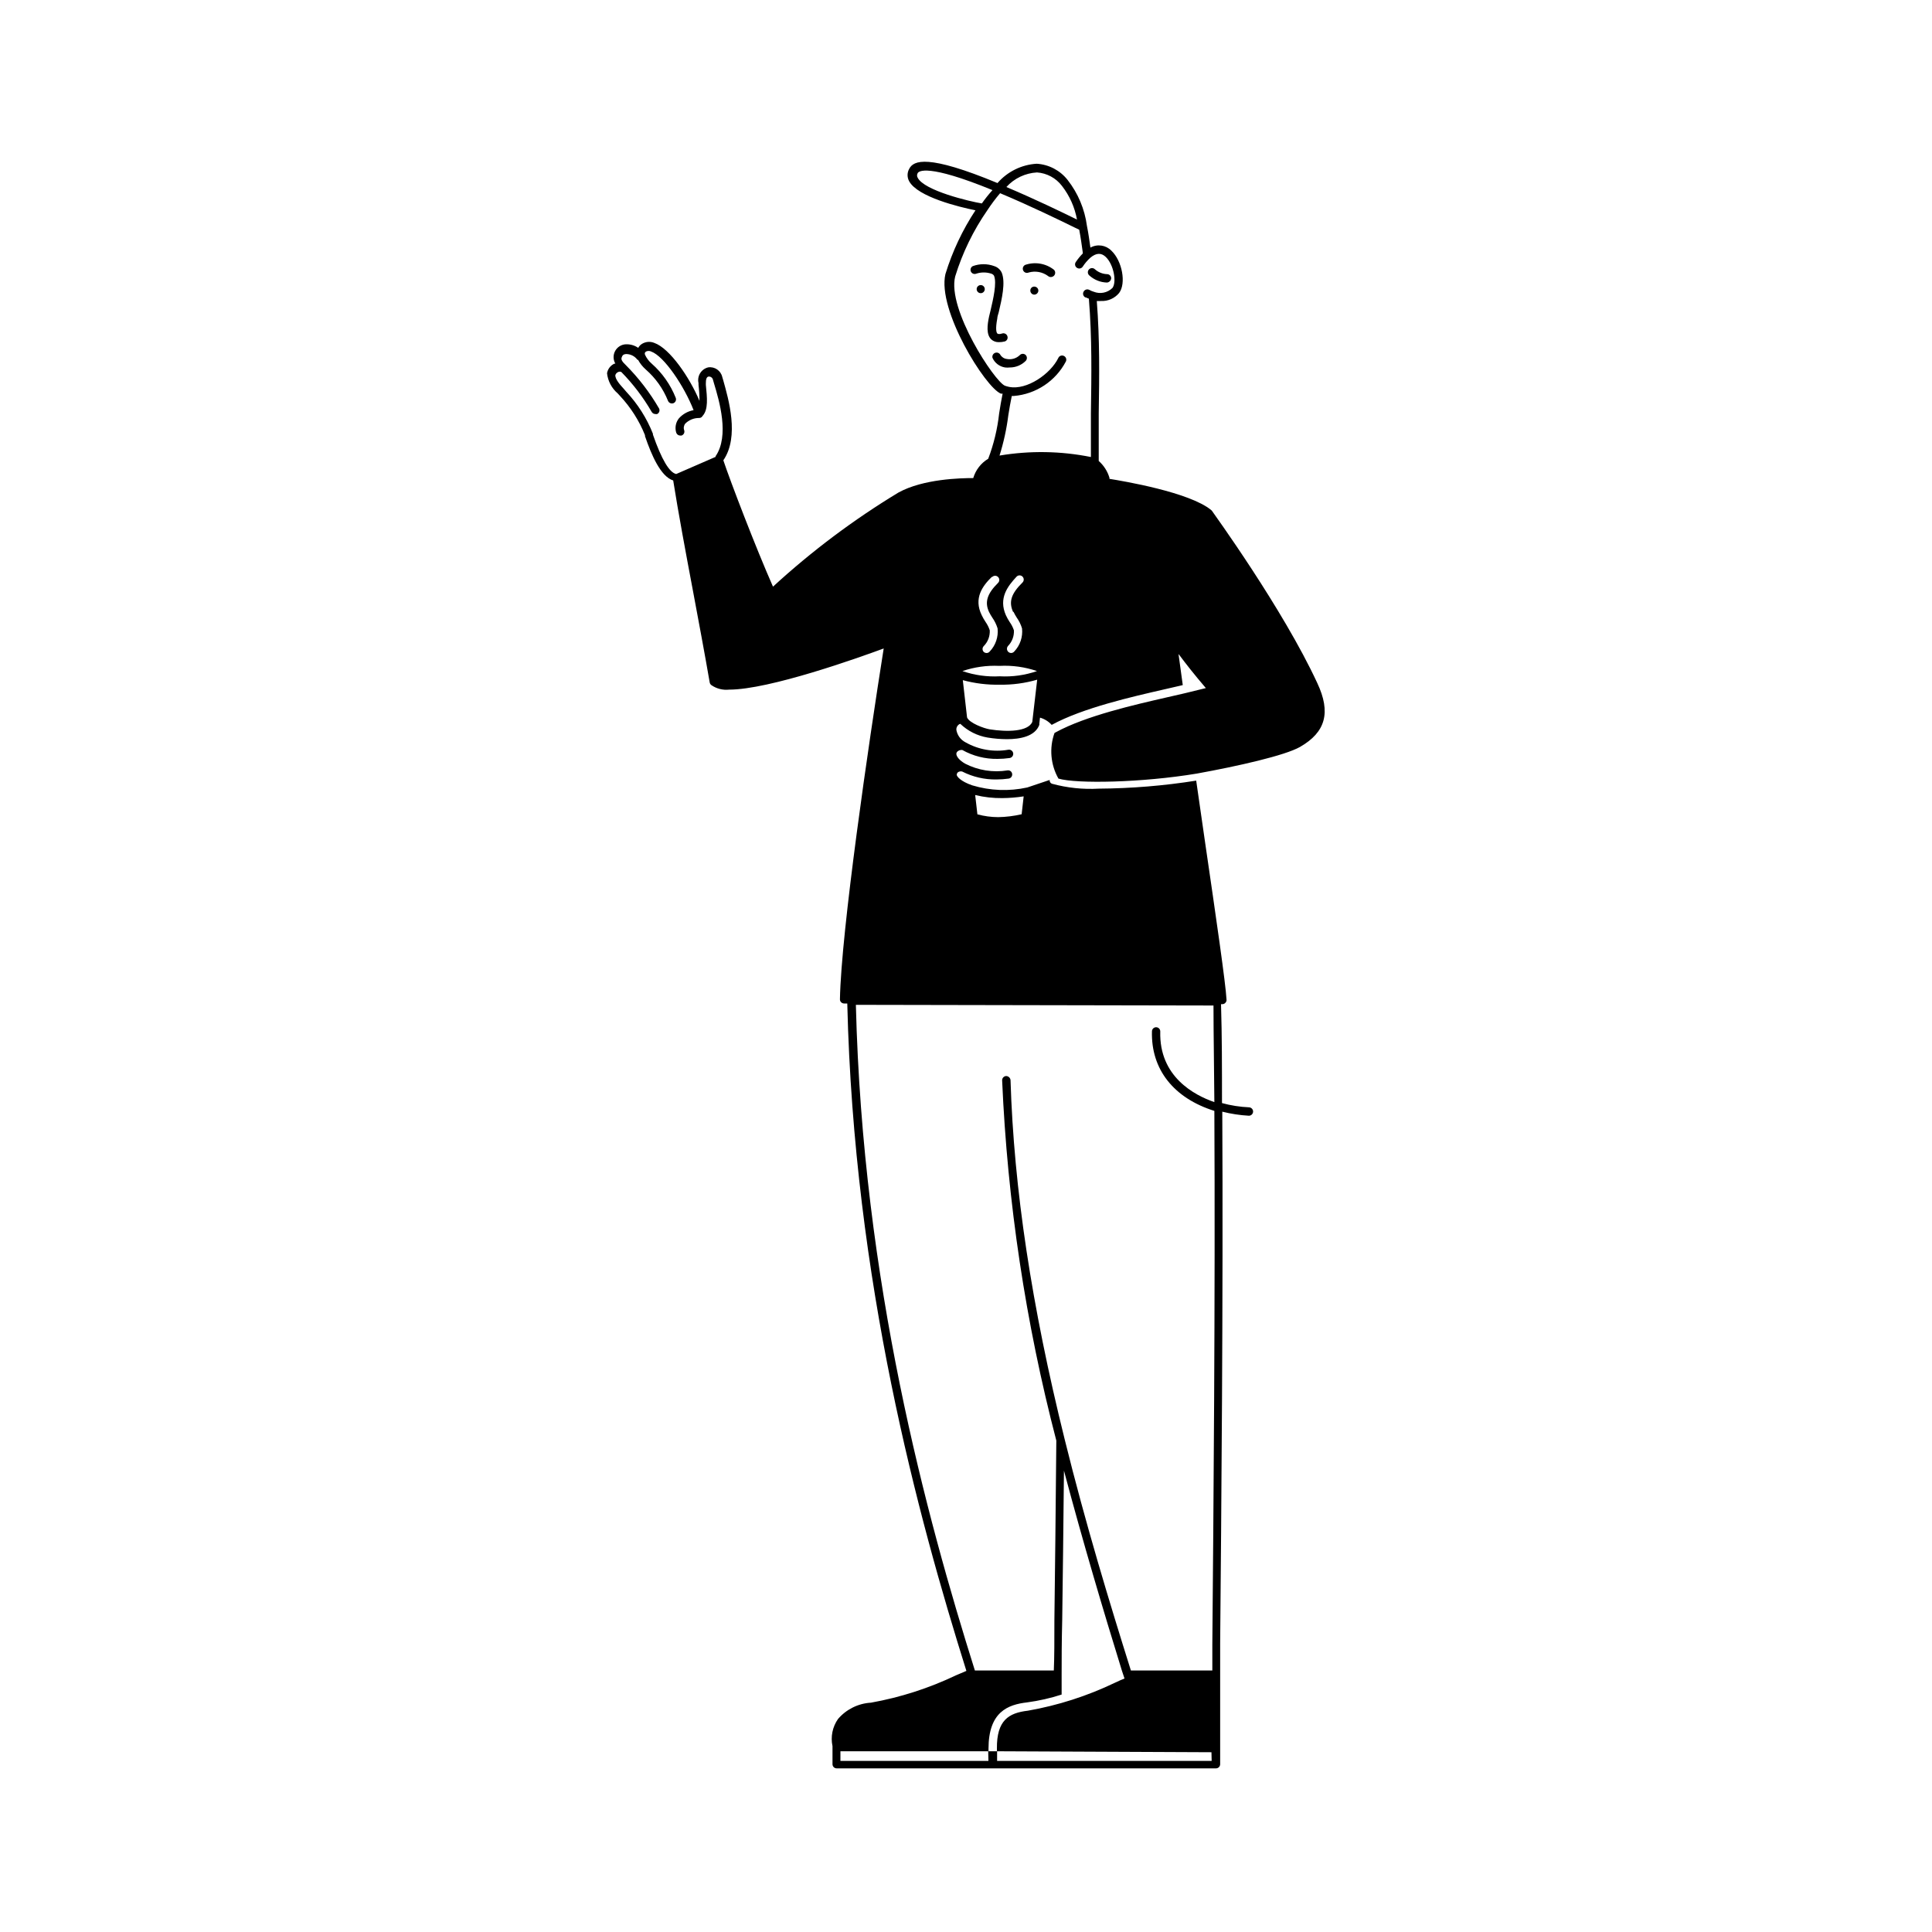
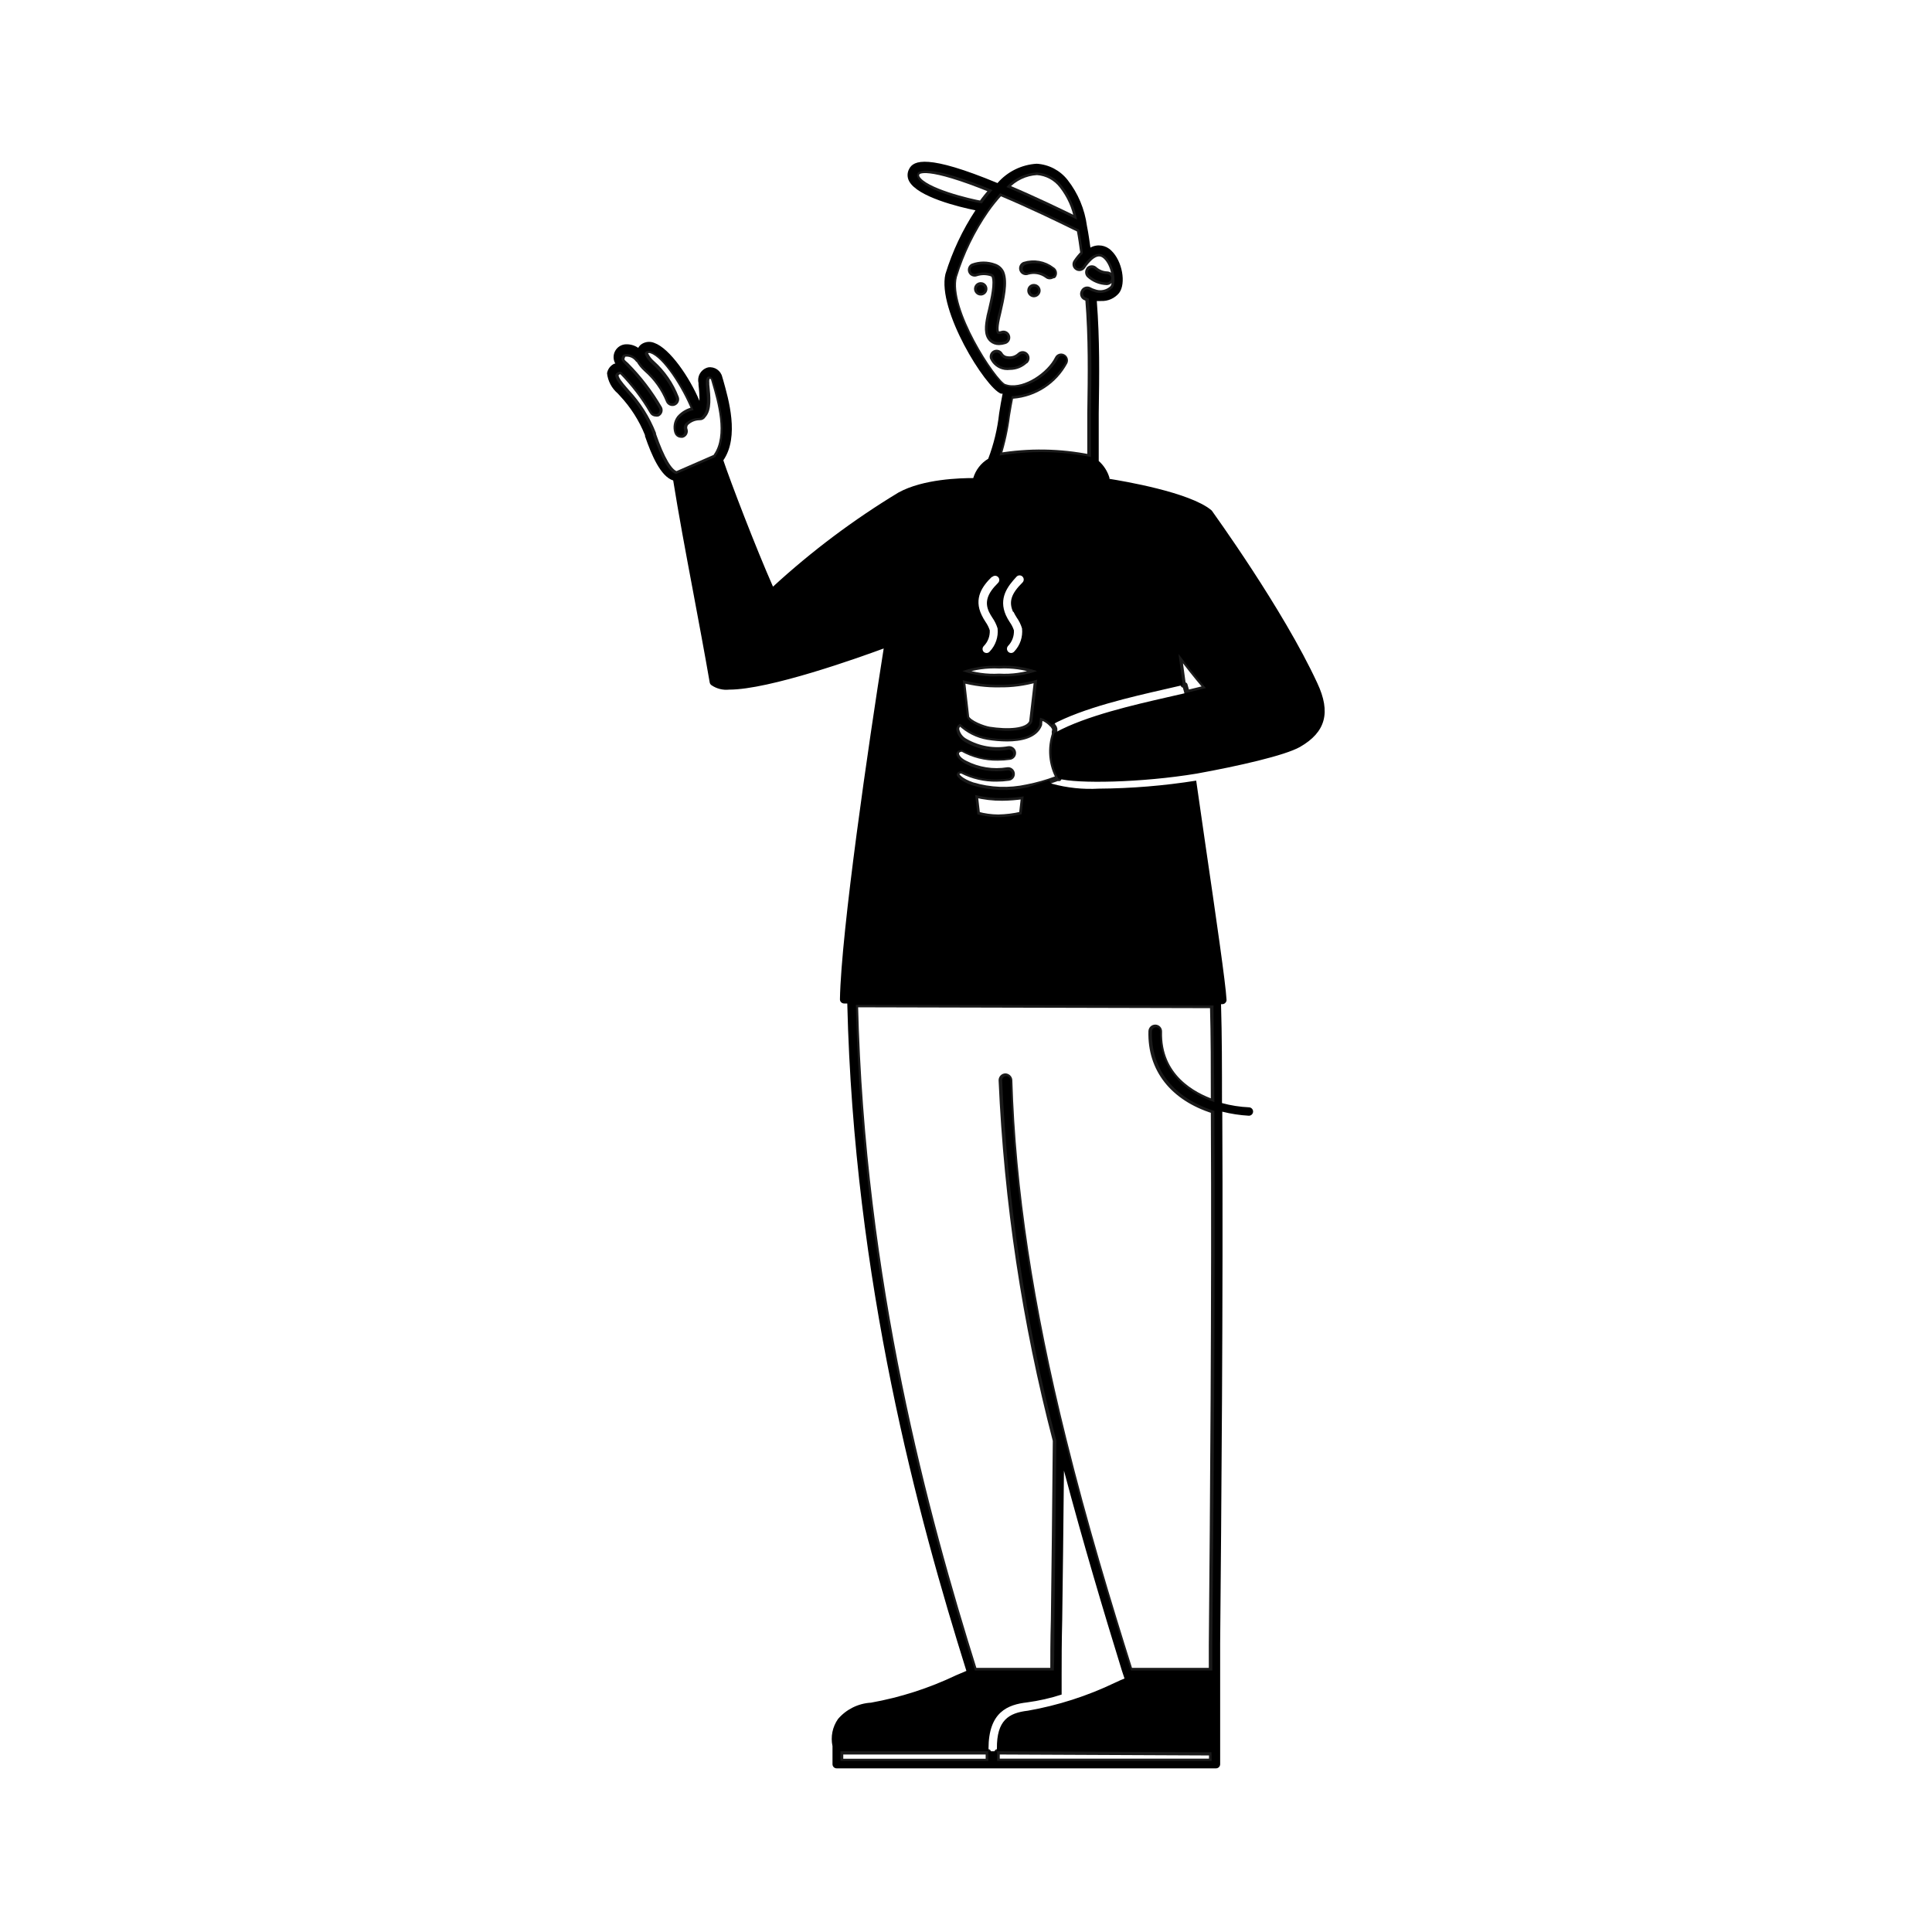
<svg xmlns="http://www.w3.org/2000/svg" id="Layer_1" data-name="Layer 1" viewBox="0 0 200 200">
  <defs>
-     <style>.cls-1{fill:none;}</style>
+     <style>.cls-1{fill:none;stroke:#1a1a1a;stroke-width:0.55;stroke-linejoin:round;stroke-linecap:round;}</style>
  </defs>
  <path class="cls-1" d="M100.87,172.93H109c0-1.36,0-3.11.06-5.2.06-4.83.14-11.38.2-18.6h0a178.68,178.68,0,0,1-5.61-37.3.44.44,0,0,1,.42-.44.47.47,0,0,1,.45.42c.34,11.22,2.18,23.39,5.61,37.21,2.16,8.74,4.67,17,6.85,23.91h8.43l0-2.65c.12-13.5.31-36.05.21-55.28-4.22-1.33-6.57-4.31-6.46-8.24a.43.43,0,0,1,.44-.42.43.43,0,0,1,.42.44c-.13,4.67,3.52,6.59,5.6,7.31,0-3.49,0-6.86-.09-10L88.55,104C89.25,132.75,95.88,157.05,100.87,172.93Z" />
  <path class="cls-1" d="M107.3,69.47a10.32,10.32,0,0,0-3.86-.54,10.36,10.36,0,0,0-3.86.54,10.14,10.14,0,0,0,3.86.54A10.1,10.1,0,0,0,107.3,69.47Z" />
  <path class="cls-1" d="M102.68,19.68c-6.78-2.75-7.64-2-7.74-1.76a.46.46,0,0,0,0,.48c.73,1.34,5.41,2.45,6.63,2.66A14.8,14.8,0,0,1,102.68,19.68Z" />
  <path class="cls-1" d="M109.93,19.24a3.56,3.56,0,0,0-2.58-1.39,4.63,4.63,0,0,0-3.17,1.51c3,1.26,5.83,2.64,7.31,3.37A8,8,0,0,0,109.93,19.24Z" />
  <path class="cls-1" d="M103.34,84.59a11.69,11.69,0,0,0,2.42-.3l.21-1.85a15.47,15.47,0,0,1-2.22.18,11.31,11.31,0,0,1-2.8-.33l.23,2A8.38,8.38,0,0,0,103.34,84.59Z" />
  <path class="cls-1" d="M122.88,71.71l2-.49c-1.23-1.44-2-2.46-2.76-3.44l-.07-.08c.11.76.26,1.84.44,3.21l.17,0Z" />
  <rect class="cls-1" x="87.02" y="181.35" width="15.29" height="0.99" />
  <path class="cls-1" d="M109.62,80.59h0a5.69,5.69,0,0,1-.41-4.72l-.06,0a.28.28,0,0,0,0-.12.52.52,0,0,0-.1-.56.41.41,0,0,0-.16-.19h0a2.58,2.58,0,0,0-1.21-.75l-.07.62s0,0,0,.07h0l0,.06c-.45,1.19-2,1.48-3.36,1.48a12.73,12.73,0,0,1-2-.17,5.39,5.39,0,0,1-2.82-1.42.42.42,0,0,0-.22.13.63.63,0,0,0-.19.48,1.78,1.78,0,0,0,.94,1.25,6.66,6.66,0,0,0,4.45.77.43.43,0,1,1,.13.86,8.79,8.79,0,0,1-1.26.09,7.2,7.2,0,0,1-3.64-.92.64.64,0,0,0-.5.15A.35.35,0,0,0,99,78c0,.35.35.73.9,1a7.12,7.12,0,0,0,4.4.7.42.42,0,0,1,.48.37.43.43,0,0,1-.37.48,8.86,8.86,0,0,1-1.25.09,7.53,7.53,0,0,1-3.55-.82h0a.53.53,0,0,0-.44.07.38.38,0,0,0-.13.26c0,.18.41.69,1.61,1.1a11.3,11.3,0,0,0,5.69.22,19,19,0,0,0,3-.85l.25-.09Z" />
  <path class="cls-1" d="M74,39.67l-.11-.38a.43.43,0,0,0-.46-.35c-.22,0-.32.31-.28.69l0,.18c.13,1.31.27,2.54-.34,3.21l0,0a.4.4,0,0,1-.38.21,2,2,0,0,0-1.41.58.72.72,0,0,0-.11.7.43.43,0,0,1-.29.54l-.12,0a.44.44,0,0,1-.42-.31,1.62,1.62,0,0,1,.25-1.48,2.67,2.67,0,0,1,1.53-.86c-1-2.47-3-5.59-4.39-6.07a.6.6,0,0,0-.53,0c-.13.08-.17.15-.11.33a2.7,2.7,0,0,0,.69.92A9.29,9.29,0,0,1,70,41.17a.43.43,0,0,1-.24.56.44.44,0,0,1-.56-.25,8.49,8.49,0,0,0-2.3-3.24,3.72,3.72,0,0,1-.8-1s0,0-.06,0a1.45,1.45,0,0,0-1.17-.6c-.33,0-.38.09-.47.37s0,.41.43.77a22,22,0,0,1,3.45,4.5.43.43,0,0,1-.2.57.45.45,0,0,1-.19,0,.44.44,0,0,1-.39-.24,20.62,20.62,0,0,0-3.13-4.11h0a.37.37,0,0,0-.32,0,.51.51,0,0,0-.3.32c0,.42.52,1,.89,1.44l.24.28a13.75,13.75,0,0,1,2.76,4.35l0,.09c.89,2.56,1.7,3.93,2.41,4.08l4.08-1.78a.36.36,0,0,1,0-.09C75.6,45.08,74.51,41.43,74,39.67Z" />
  <polygon class="cls-1" points="103.22 182.33 125.43 182.33 125.43 181.45 103.22 181.35 103.22 182.33" />
  <path class="cls-1" d="M99.62,70.41l.44,3.86c.24.58,1.74,1.13,2.34,1.23,1.85.29,4,.24,4.41-.76l.51-4.38a13.14,13.14,0,0,1-3.88.52A13.59,13.59,0,0,1,99.62,70.41Z" />
  <path class="cls-1" d="M112.78,30a2.1,2.1,0,0,0,.45.19,1.81,1.81,0,0,0,1.94-.39c.45-.59.15-2.41-.7-3.22-.48-.45-1-.41-1.6.1a4.73,4.73,0,0,0-.78.92.43.43,0,0,1-.6.11.42.42,0,0,1-.11-.6,6.06,6.06,0,0,1,.72-.88v-.09c-.1-.72-.21-1.54-.37-2.37l-.5-.24c-1.49-.73-4.56-2.23-7.69-3.54a17.88,17.88,0,0,0-1.41,1.75,24.81,24.81,0,0,0-3.34,6.87C97.92,32,102.85,39.51,103.93,40a3.45,3.45,0,0,0,.43.12c1.84.34,4.3-1.38,5.1-3a.42.42,0,0,1,.58-.2.43.43,0,0,1,.2.57A6.71,6.71,0,0,1,104.86,41l-.22,0c-.13.64-.25,1.32-.36,2a23.7,23.7,0,0,1-.91,4.17,26.16,26.16,0,0,1,9.46.15c0-1.54,0-3,0-4.53.06-4,.12-7.79-.21-11.86-.11-.05-.22-.08-.31-.13a.43.43,0,0,1-.17-.59A.44.44,0,0,1,112.78,30Zm-.06-2.14a.44.44,0,0,1,.61,0,2,2,0,0,0,1.26.51h0a.43.43,0,0,1,.43.43.48.48,0,0,1-.44.44,2.84,2.84,0,0,1-1.85-.75A.44.44,0,0,1,112.72,27.89Zm-11.17,2.46a.42.42,0,1,1,.06-.83.42.42,0,0,1-.06.83Zm.84,2.44.16-.66c.26-1.12.66-2.81.35-3.56a.51.51,0,0,0-.28-.21,2.51,2.51,0,0,0-1.56,0,.43.43,0,0,1-.36-.78,3.22,3.22,0,0,1,2.23,0,1.28,1.28,0,0,1,.77.68c.41,1,0,2.72-.31,4.09-.06.23-.11.45-.15.64-.25,1.15-.12,1.47,0,1.56s.27.07.51,0a.43.43,0,0,1,.54.3.42.42,0,0,1-.29.53,2.21,2.21,0,0,1-.58.1,1.12,1.12,0,0,1-.77-.28C102.08,34.66,102.2,33.68,102.39,32.79Zm3.79,4.58a2.31,2.31,0,0,1-1.65.68,2,2,0,0,1-.48,0,1.71,1.71,0,0,1-1.31-1,.44.44,0,0,1,.81-.32.9.9,0,0,0,.67.44,1.52,1.52,0,0,0,1.34-.39.43.43,0,0,1,.61,0A.44.44,0,0,1,106.18,37.37ZM107,30.5a.42.42,0,0,1-.38-.45.4.4,0,0,1,.44-.38.42.42,0,0,1,.39.44A.43.43,0,0,1,107,30.5Zm2-2a.47.47,0,0,1-.33.14.42.42,0,0,1-.29-.11,2.31,2.31,0,0,0-2-.36.43.43,0,0,1-.57-.21.44.44,0,0,1,.21-.58,3.16,3.16,0,0,1,2.89.51A.44.44,0,0,1,109.06,28.54Z" />
  <path d="M107.1,29.67a.4.4,0,0,0-.44.38.42.42,0,0,0,.38.45.43.43,0,0,0,.45-.39A.42.42,0,0,0,107.1,29.67Z" />
  <path d="M101.61,29.52a.42.42,0,1,0-.06.83.42.42,0,0,0,.06-.83Z" />
  <path d="M106.13,27.42a.44.44,0,0,0-.21.58.43.43,0,0,0,.57.21,2.31,2.31,0,0,1,2,.36.42.42,0,0,0,.29.11.47.47,0,0,0,.33-.14.44.44,0,0,0,0-.61A3.16,3.16,0,0,0,106.13,27.42Z" />
  <path d="M114.59,29.25a.48.48,0,0,0,.44-.44.43.43,0,0,0-.43-.43h0a2,2,0,0,1-1.26-.51.43.43,0,0,0-.59.63A2.84,2.84,0,0,0,114.59,29.25Z" />
  <path d="M104,35.35a.42.42,0,0,0,.29-.53.43.43,0,0,0-.54-.3c-.24.08-.43.08-.51,0s-.22-.41,0-1.56c0-.19.09-.41.15-.64.32-1.37.72-3.08.31-4.09a1.28,1.28,0,0,0-.77-.68,3.22,3.22,0,0,0-2.23,0,.43.43,0,0,0,.36.78,2.51,2.51,0,0,1,1.56,0,.51.51,0,0,1,.28.21c.31.75-.09,2.44-.35,3.56l-.16.66c-.19.89-.31,1.87.23,2.38a1.12,1.12,0,0,0,.77.28A2.21,2.21,0,0,0,104,35.35Z" />
  <path d="M105.56,36.77a1.52,1.52,0,0,1-1.34.39.9.9,0,0,1-.67-.44.44.44,0,0,0-.81.32,1.71,1.71,0,0,0,1.31,1,2,2,0,0,0,.48,0,2.31,2.31,0,0,0,1.65-.68.44.44,0,0,0,0-.61A.43.43,0,0,0,105.56,36.77Z" />
  <path d="M106.34,81.52a11.3,11.3,0,0,1-5.69-.22c-1.2-.41-1.61-.92-1.61-1.1a.38.38,0,0,1,.13-.26.53.53,0,0,1,.44-.07h0a7.53,7.53,0,0,0,3.55.82,8.86,8.86,0,0,0,1.25-.09.43.43,0,0,0,.37-.48.42.42,0,0,0-.48-.37,7.12,7.12,0,0,1-4.4-.7c-.55-.32-.88-.7-.9-1a.35.35,0,0,1,.12-.26.64.64,0,0,1,.5-.15,7.2,7.2,0,0,0,3.64.92,8.79,8.79,0,0,0,1.26-.09.43.43,0,1,0-.13-.86,6.66,6.66,0,0,1-4.45-.77A1.78,1.78,0,0,1,99,75.54a.63.63,0,0,1,.19-.48.42.42,0,0,1,.22-.13,5.39,5.39,0,0,0,2.82,1.42,12.73,12.73,0,0,0,2,.17c1.39,0,2.91-.29,3.36-1.48l0-.06h0s0,0,0-.07l.07-.62a2.58,2.58,0,0,1,1.21.75c3.23-1.76,8.31-2.91,11.67-3.68l1.65-.38.25-.06c-.18-1.37-.33-2.45-.44-3.21l.07.08c.75,1,1.53,2,2.76,3.44l-2,.49h0l-.42.1-1.66.38c-3.32.76-8.33,1.9-11.45,3.6l-.14.08a5.69,5.69,0,0,0,.41,4.72h0c1.89.55,8.61.43,14.33-.52,4.25-.77,9.12-1.87,10.68-2.76,2.66-1.53,3.21-3.57,1.79-6.6C132.8,63,125.53,53,125.46,52.88l-.08-.08c-2.24-1.85-9.1-3-10.53-3.23l0-.11a3.73,3.73,0,0,0-1.11-1.74c0-1.67,0-3.31,0-4.92.06-3.93.11-7.64-.2-11.64.14,0,.28,0,.42,0a2.3,2.3,0,0,0,1.89-.83c.75-1,.32-3.32-.8-4.38a1.81,1.81,0,0,0-2.17-.32c-.1-.7-.2-1.45-.36-2.24a9.82,9.82,0,0,0-2-4.76,4.41,4.41,0,0,0-3.2-1.68,5.83,5.83,0,0,0-4.06,2c-7.23-3-8.69-2.35-9.14-1.47a1.32,1.32,0,0,0,0,1.29c.89,1.62,5.17,2.66,6.86,3a25.69,25.69,0,0,0-3.11,6.6C97,32.09,102,40.11,103.61,40.75l.18,0c-.14.67-.25,1.37-.36,2.05a19.07,19.07,0,0,1-1.13,4.69,3.48,3.48,0,0,0-1.55,2c-1.28,0-5.16.08-7.73,1.49a81.64,81.64,0,0,0-13,9.75c-1.77-4-4.41-10.89-5.14-13.08,1.69-2.46.52-6.37,0-8.25l-.11-.37a1.3,1.3,0,0,0-1.46-1,1.36,1.36,0,0,0-1,1.63l0,.18a13.67,13.67,0,0,1,.1,1.66c-1-2.39-3.06-5.43-4.67-6a1.41,1.41,0,0,0-1.27.09,1.07,1.07,0,0,0-.4.42,2.13,2.13,0,0,0-1.28-.37,1.33,1.33,0,0,0-1.09,2l-.09,0a1.34,1.34,0,0,0-.77,1,3.2,3.2,0,0,0,1.1,2.08l.23.25a13.1,13.1,0,0,1,2.6,4.08l0,.1c.67,1.95,1.61,4.17,2.92,4.59.54,3.4,1.28,7.37,2.07,11.56.58,3.11,1.18,6.29,1.71,9.36a.45.45,0,0,0,.18.27h0a2.71,2.71,0,0,0,1.83.46c4.17,0,13.39-3.3,16-4.26-1.57,9.9-4.4,29.25-4.53,36.31a.42.42,0,0,0,.12.31.44.44,0,0,0,.31.13h.33c.69,28.79,7.33,53.15,12.33,69.09l-1.08.46a34.62,34.62,0,0,1-8.8,2.83,4.86,4.86,0,0,0-3.41,1.69,3.59,3.59,0,0,0-.57,2.81h0v1.87a.43.43,0,0,0,.43.43h39.27a.43.43,0,0,0,.43-.43v-1.91h0c0-.71,0-3.55,0-7.49l0-3.08c.12-13.45.32-35.88.22-55.07a14.7,14.7,0,0,0,2.76.42h0a.44.44,0,0,0,.43-.41.44.44,0,0,0-.41-.46,12.79,12.79,0,0,1-2.81-.44c0-3.57,0-7-.1-10.24h.14a.41.41,0,0,0,.31-.14.41.41,0,0,0,.12-.32c-.09-1.7-1.08-8.49-2.23-16.36-.3-2.08-.61-4.21-.91-6.32a67,67,0,0,1-10.09.83,15.14,15.14,0,0,1-4.85-.51.37.37,0,0,1-.23-.39M74.09,47.29,70,49.07c-.71-.15-1.52-1.52-2.41-4.08l0-.09a13.75,13.75,0,0,0-2.76-4.35l-.24-.28c-.37-.41-.92-1-.89-1.44a.51.51,0,0,1,.3-.32.37.37,0,0,1,.32,0h0a20.62,20.62,0,0,1,3.13,4.11.44.44,0,0,0,.39.24.45.45,0,0,0,.19,0,.43.43,0,0,0,.2-.57,22,22,0,0,0-3.45-4.5c-.38-.36-.5-.57-.43-.77s.14-.35.47-.37a1.45,1.45,0,0,1,1.17.6s0,0,.06,0a3.72,3.72,0,0,0,.8,1,8.49,8.49,0,0,1,2.3,3.24.44.44,0,0,0,.56.25.43.43,0,0,0,.24-.56,9.29,9.29,0,0,0-2.49-3.54,2.7,2.7,0,0,1-.69-.92c-.06-.18,0-.25.11-.33a.6.6,0,0,1,.53,0c1.34.48,3.43,3.6,4.39,6.07a2.67,2.67,0,0,0-1.53.86A1.62,1.62,0,0,0,70,44.78a.44.44,0,0,0,.42.31l.12,0a.43.43,0,0,0,.29-.54.72.72,0,0,1,.11-.7,2,2,0,0,1,1.41-.58.4.4,0,0,0,.38-.21l0,0c.61-.67.47-1.9.34-3.21l0-.18c0-.38.06-.65.28-.69a.43.43,0,0,1,.46.35l.11.38c.53,1.76,1.62,5.41.15,7.53A.36.36,0,0,0,74.09,47.29Zm28.23,135H87v-1h15.3Zm23.11,0H103.22v-1h-.89v-.26c0-3.82,2-4.57,4-4.8a20.35,20.35,0,0,0,3.57-.81c0-.65,0-1.69,0-2.11,0-1.41,0-3.33.06-5.63.06-4.12.12-9.48.18-15.44,2,7.52,4.11,14.6,6,20.71l.27.81c-.27.1-.55.23-1,.44a34.68,34.68,0,0,1-9,2.89c-2,.23-3.24,1-3.21,3.92l0,.28,22.21.1ZM103.75,82.62a15.47,15.47,0,0,0,2.22-.18l-.21,1.85a11.69,11.69,0,0,1-2.42.3,8.38,8.38,0,0,1-2.16-.29l-.23-2A11.31,11.31,0,0,0,103.75,82.62Zm21.87,21.47c0,3.14.07,6.51.09,10-2.08-.72-5.73-2.64-5.6-7.31a.43.43,0,0,0-.42-.44.43.43,0,0,0-.44.42c-.11,3.93,2.24,6.91,6.46,8.24.1,19.23-.09,41.78-.21,55.28l0,2.65h-8.43c-2.18-6.93-4.69-15.17-6.85-23.91-3.43-13.82-5.27-26-5.61-37.21a.47.47,0,0,0-.45-.42.44.44,0,0,0-.42.44,178.68,178.68,0,0,0,5.61,37.3h0c-.06,7.22-.14,13.77-.2,18.6,0,2.09,0,3.84-.06,5.2h-8.17c-5-15.88-11.62-40.18-12.32-68.91ZM107.35,17.85a3.56,3.56,0,0,1,2.58,1.39,8,8,0,0,1,1.56,3.49c-1.48-.73-4.33-2.11-7.31-3.37A4.63,4.63,0,0,1,107.35,17.85ZM95,18.4a.46.46,0,0,1,0-.48c.1-.2,1-1,7.74,1.76a14.8,14.8,0,0,0-1.1,1.38C100.36,20.85,95.68,19.74,95,18.4Zm7.71,41.33a.43.43,0,1,1,.61.61c-1.14,1.12-1.4,2-.94,3a5.21,5.21,0,0,0,.34.59,4,4,0,0,1,.55,1.12,3,3,0,0,1-.82,2.4.41.41,0,0,1-.32.15.46.46,0,0,1-.29-.11.43.43,0,0,1,0-.61,2.16,2.16,0,0,0,.62-1.63,3.29,3.29,0,0,0-.43-.86,5.64,5.64,0,0,1-.4-.7C100.76,61.92,101.73,60.64,102.66,59.73Zm.78,9.2a10.32,10.32,0,0,1,3.86.54,10.1,10.1,0,0,1-3.86.54,10.14,10.14,0,0,1-3.86-.54A10.36,10.36,0,0,1,103.44,68.93Zm1.43-5.59a5.07,5.07,0,0,0,.33.59,3.89,3.89,0,0,1,.55,1.12,3,3,0,0,1-.81,2.4.44.44,0,0,1-.33.15.44.44,0,0,1-.32-.72,2.16,2.16,0,0,0,.62-1.63,3.19,3.19,0,0,0-.44-.86,5.52,5.52,0,0,1-.39-.7c-.78-1.77.18-3,1.11-4a.43.43,0,1,1,.61.61C104.67,61.46,104.41,62.3,104.87,63.34Zm1.94,11.4c-.45,1-2.56,1.05-4.41.76-.6-.1-2.1-.65-2.34-1.23l-.44-3.86a13.59,13.59,0,0,0,3.82.47,13.14,13.14,0,0,0,3.88-.52Zm5.55-43.95c.09.05.2.08.31.13.33,4.07.27,7.86.21,11.86,0,1.49,0,3,0,4.53a26.16,26.16,0,0,0-9.46-.15,23.7,23.7,0,0,0,.91-4.17c.11-.71.23-1.39.36-2l.22,0a6.71,6.71,0,0,0,5.38-3.57.43.43,0,0,0-.2-.57.42.42,0,0,0-.58.2c-.8,1.65-3.26,3.37-5.1,3a3.45,3.45,0,0,1-.43-.12c-1.08-.44-6-7.92-5.15-11.31a24.81,24.81,0,0,1,3.34-6.87A17.88,17.88,0,0,1,103.53,20c3.13,1.31,6.2,2.81,7.69,3.54l.5.24c.16.83.27,1.65.37,2.37v.09a6.06,6.06,0,0,0-.72.88.42.42,0,0,0,.11.6.43.43,0,0,0,.6-.11,4.73,4.73,0,0,1,.78-.92c.6-.51,1.12-.55,1.6-.1.85.81,1.15,2.63.7,3.22a1.81,1.81,0,0,1-1.94.39,2.1,2.1,0,0,1-.45-.19.44.44,0,0,0-.59.17A.43.43,0,0,0,112.36,30.79Z" />
</svg>
